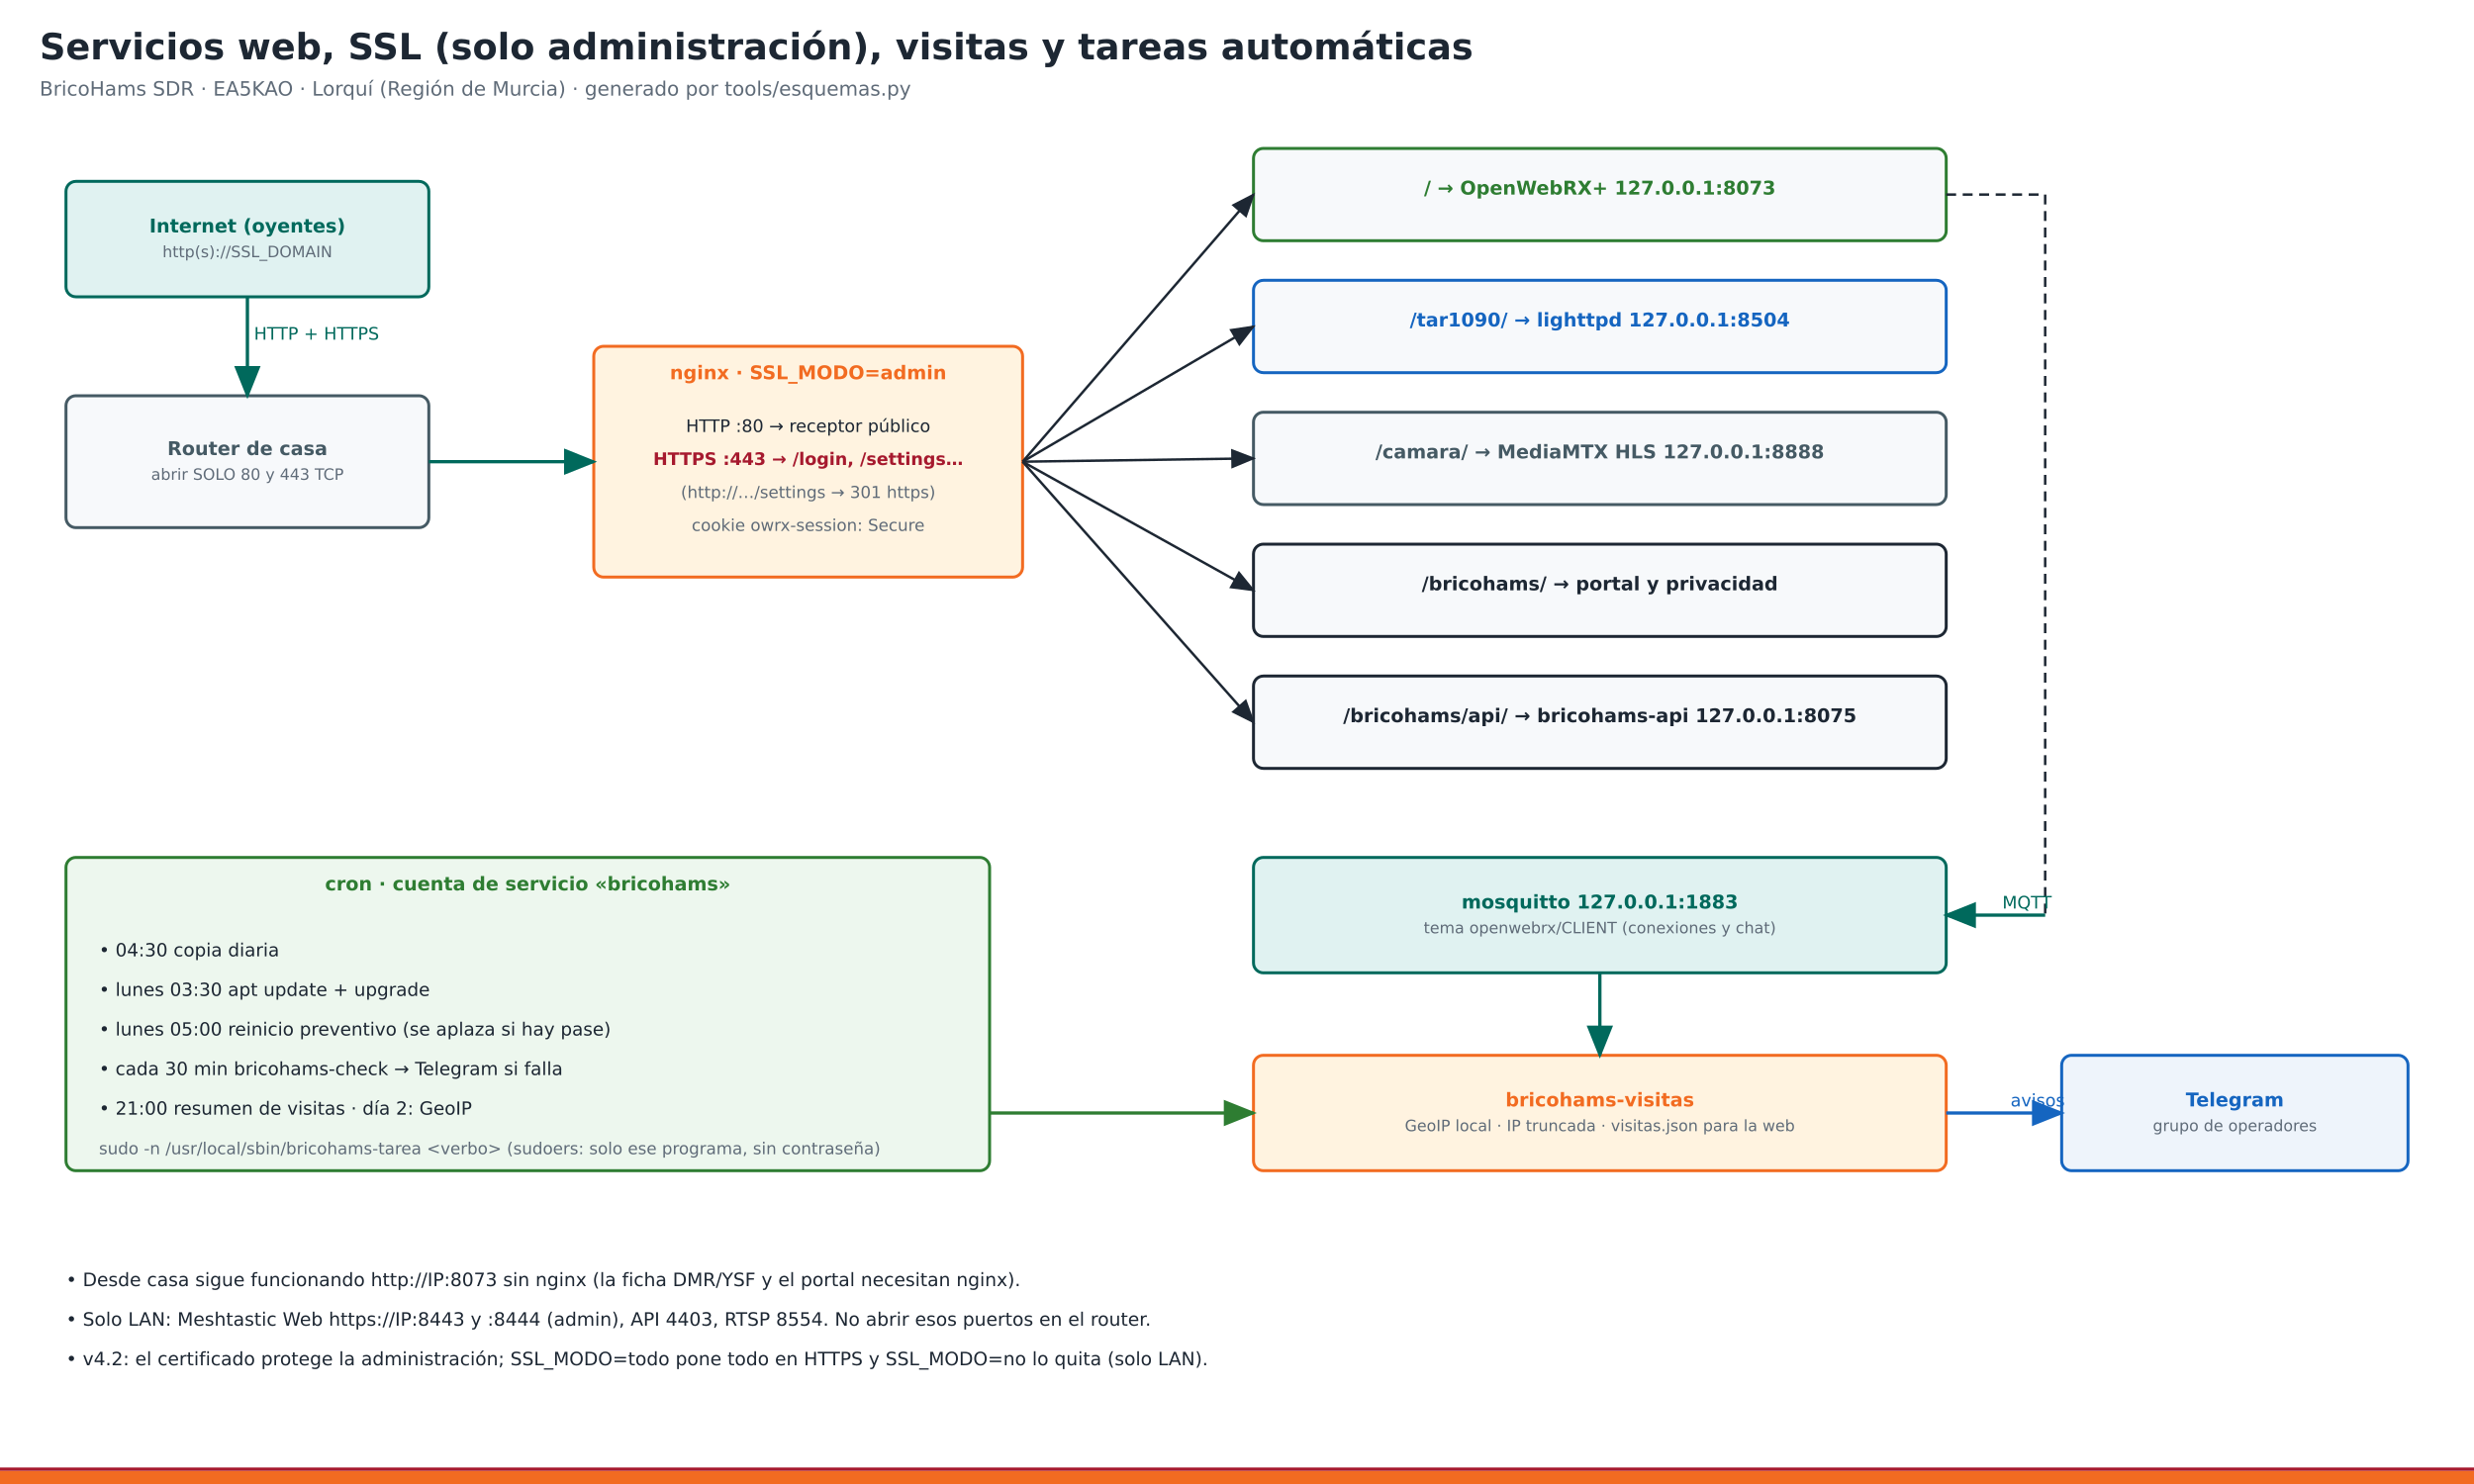
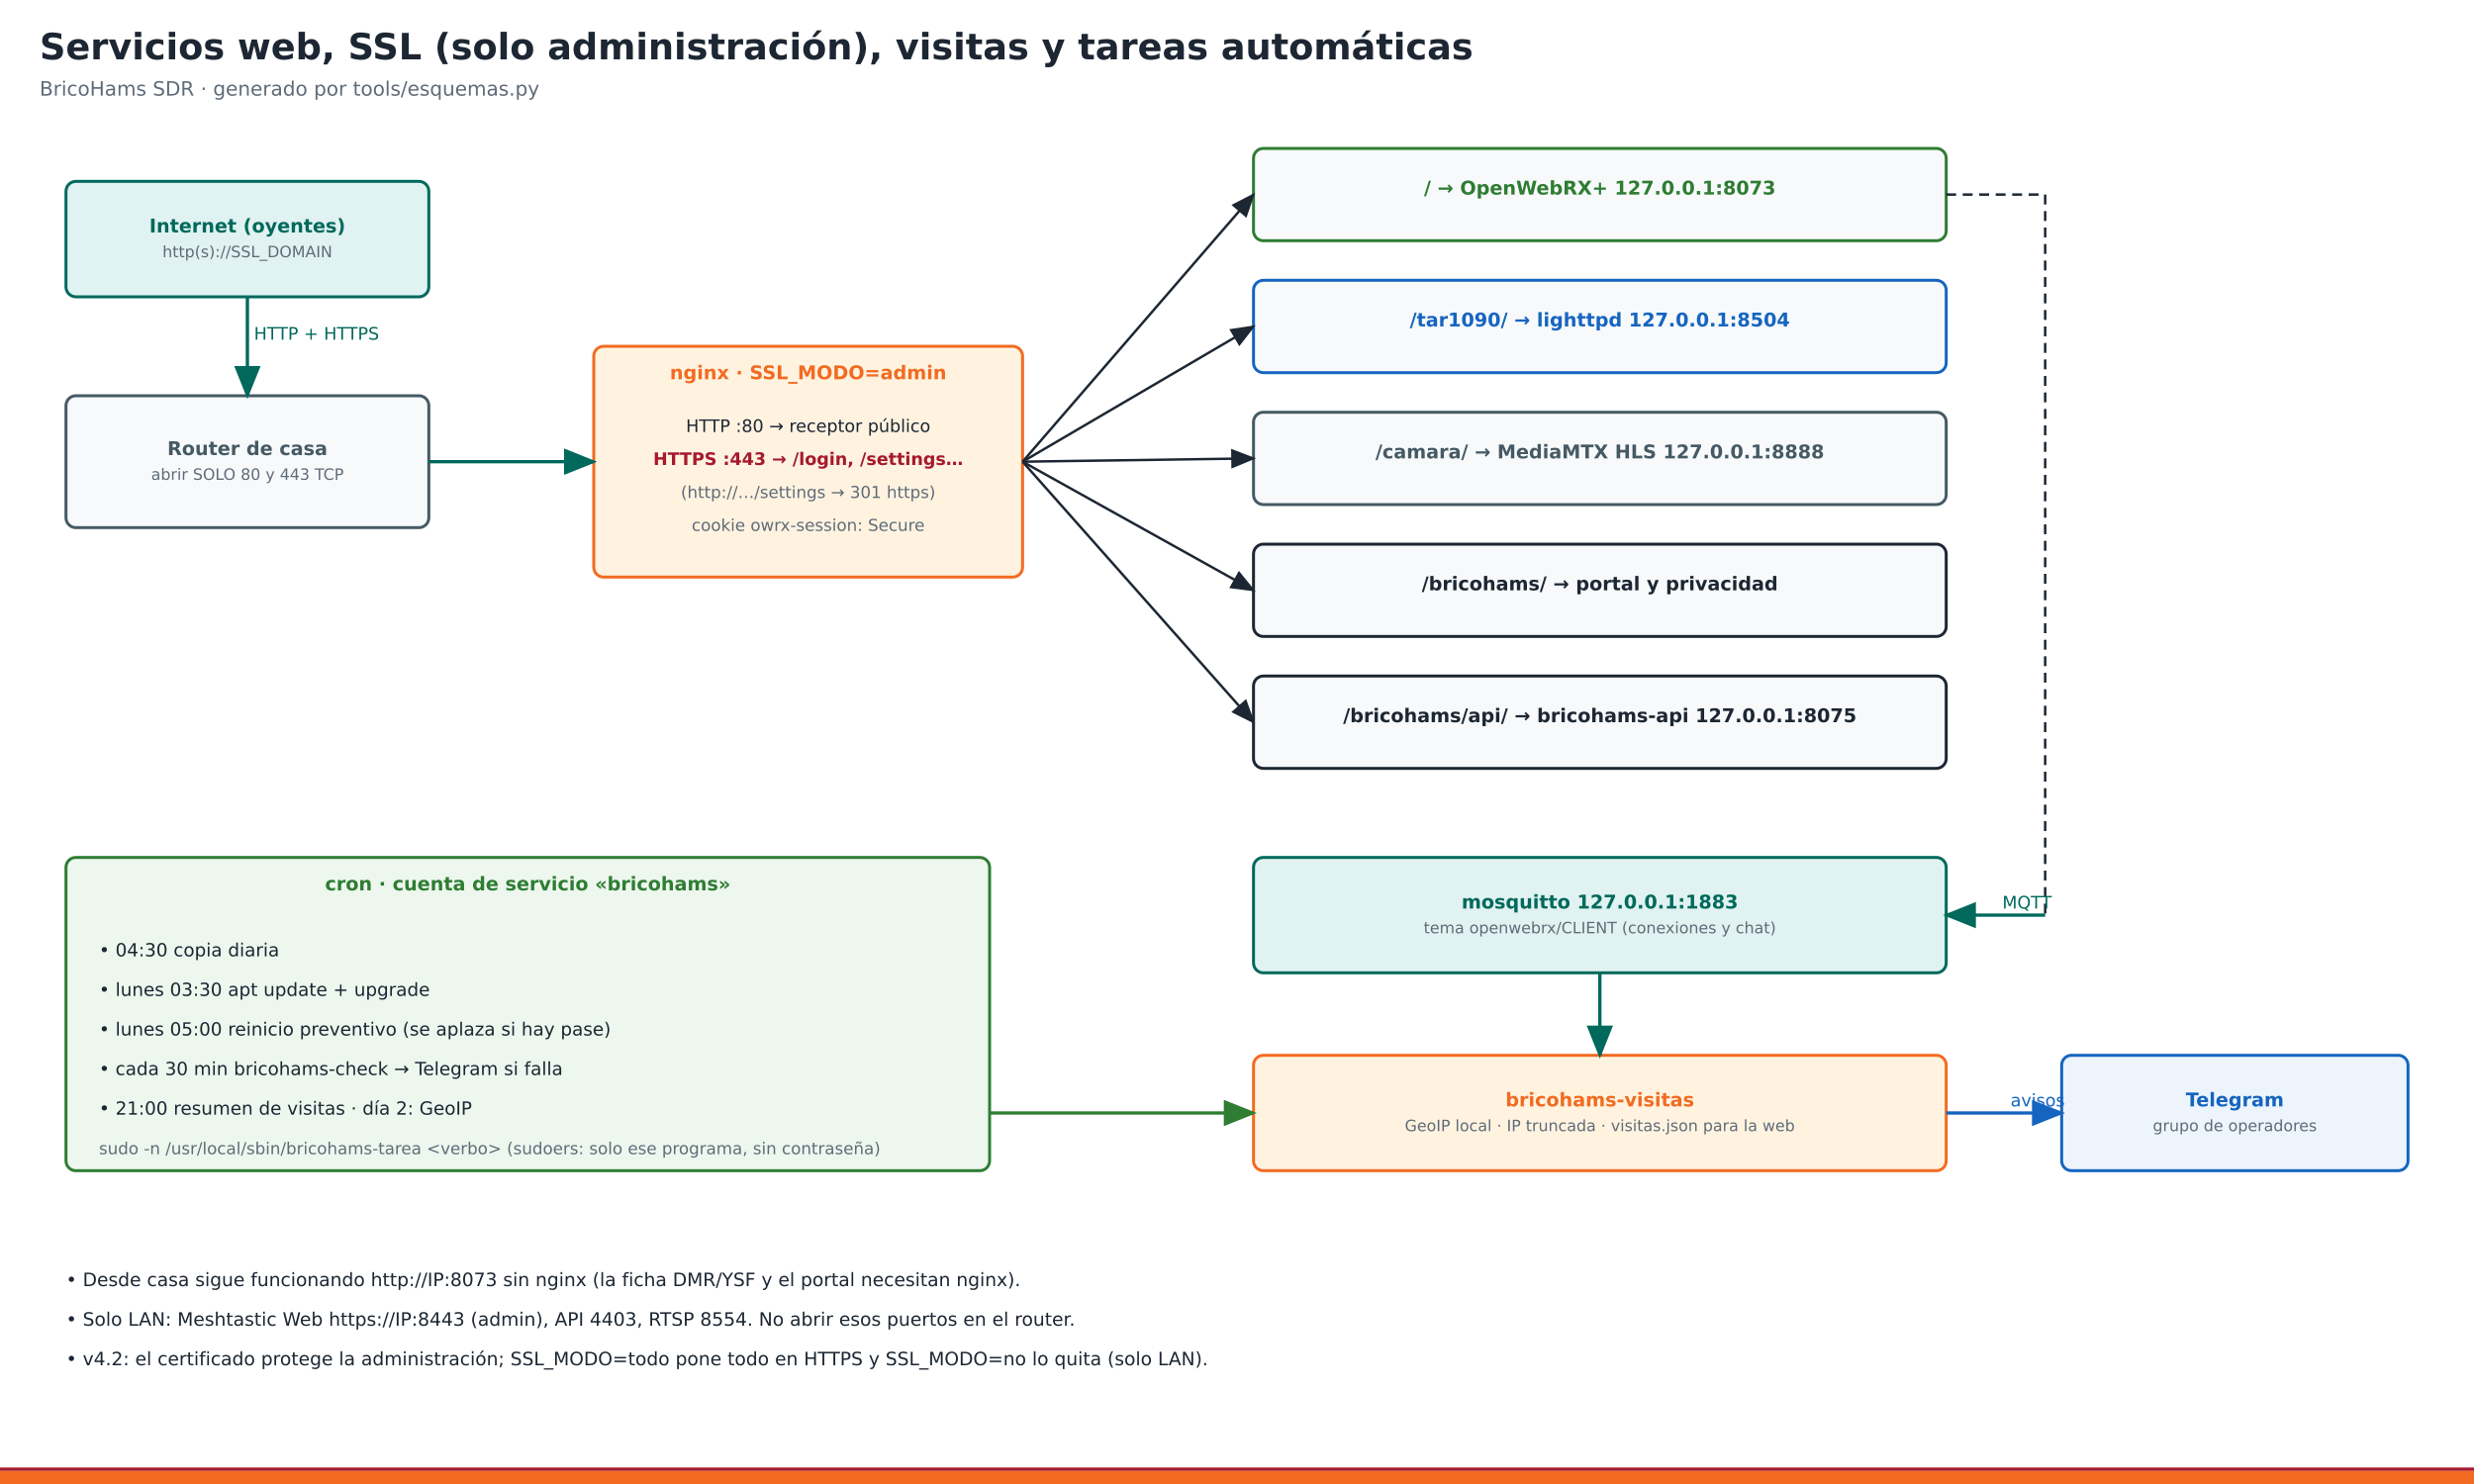
<svg xmlns="http://www.w3.org/2000/svg" width="1500" height="900" viewBox="0 0 1500 900" font-family="DejaVu Sans, Arial, sans-serif">
  <rect width="1500" height="900" fill="#ffffff" />
  <text x="24" y="36" font-size="22" font-weight="bold" fill="#1d2733">Servicios web, SSL (solo administración), visitas y tareas automáticas</text>
-   <text x="24" y="58" font-size="12" fill="#5f6b78">BricoHams SDR · EA5KAO · Lorquí (Región de Murcia) · generado por tools/esquemas.py</text>
+   <text x="24" y="58" font-size="12" fill="#5f6b78">BricoHams SDR · generado por tools/esquemas.py</text>
  <rect x="0" y="892" width="1500" height="8" fill="#F26B21" />
  <rect x="0" y="890" width="1500" height="2" fill="#A6192E" />
  <defs>
    <marker id="a00695c" markerWidth="10" markerHeight="8" refX="9" refY="4" orient="auto">
      <path d="M0,0 L10,4 L0,8 z" fill="#00695c" />
    </marker>
    <marker id="a1565c0" markerWidth="10" markerHeight="8" refX="9" refY="4" orient="auto">
      <path d="M0,0 L10,4 L0,8 z" fill="#1565c0" />
    </marker>
    <marker id="a1d2733" markerWidth="10" markerHeight="8" refX="9" refY="4" orient="auto">
      <path d="M0,0 L10,4 L0,8 z" fill="#1d2733" />
    </marker>
    <marker id="a2e7d32" markerWidth="10" markerHeight="8" refX="9" refY="4" orient="auto">
      <path d="M0,0 L10,4 L0,8 z" fill="#2e7d32" />
    </marker>
    <marker id="aF26B21" markerWidth="10" markerHeight="8" refX="9" refY="4" orient="auto">
      <path d="M0,0 L10,4 L0,8 z" fill="#F26B21" />
    </marker>
  </defs>
  <rect x="40" y="110" width="220" height="70" rx="6" fill="#e0f2f1" stroke="#00695c" stroke-width="1.8" />
  <text x="150.0" y="141.0" font-size="11.5" fill="#00695c" font-weight="bold" text-anchor="middle">Internet (oyentes)</text>
  <text x="150.0" y="156.0" font-size="9.5" fill="#5f6b78" text-anchor="middle">http(s)://SSL_DOMAIN</text>
  <rect x="40" y="240" width="220" height="80" rx="6" fill="#f7f9fb" stroke="#455a64" stroke-width="1.8" />
  <text x="150.0" y="276.0" font-size="11.5" fill="#455a64" font-weight="bold" text-anchor="middle">Router de casa</text>
  <text x="150.0" y="291.0" font-size="9.5" fill="#5f6b78" text-anchor="middle">abrir SOLO 80 y 443 TCP</text>
  <line x1="150" y1="180" x2="150" y2="240" stroke="#00695c" stroke-width="2" marker-end="url(#a00695c)" />
  <text x="154.0" y="206.0" font-size="10.5" fill="#00695c">HTTP + HTTPS</text>
  <rect x="360" y="210" width="260" height="140" rx="6" fill="#fff3e0" stroke="#F26B21" stroke-width="1.8" />
  <text x="490.0" y="230" font-size="11.5" fill="#F26B21" font-weight="bold" text-anchor="middle">nginx · SSL_MODO=admin</text>
  <text x="490" y="262" font-size="10.5" fill="#1d2733" text-anchor="middle">HTTP :80 → receptor público</text>
  <text x="490" y="282" font-size="10.5" fill="#A6192E" font-weight="bold" text-anchor="middle">HTTPS :443 → /login, /settings…</text>
  <text x="490" y="302" font-size="10" fill="#5f6b78" text-anchor="middle">(http://…/settings → 301 https)</text>
  <text x="490" y="322" font-size="10" fill="#5f6b78" text-anchor="middle">cookie owrx-session: Secure</text>
  <line x1="260" y1="280" x2="360" y2="280" stroke="#00695c" stroke-width="2" marker-end="url(#a00695c)" />
  <rect x="760" y="90" width="420" height="56" rx="6" fill="#f7f9fb" stroke="#2e7d32" stroke-width="1.8" />
  <text x="970.0" y="118.0" font-size="11.5" fill="#2e7d32" font-weight="bold" text-anchor="middle">/ → OpenWebRX+ 127.0.0.1:8073</text>
  <line x1="620" y1="280" x2="760" y2="118" stroke="#1d2733" stroke-width="1.5" marker-end="url(#a1d2733)" />
  <rect x="760" y="170" width="420" height="56" rx="6" fill="#f7f9fb" stroke="#1565c0" stroke-width="1.8" />
  <text x="970.0" y="198.0" font-size="11.5" fill="#1565c0" font-weight="bold" text-anchor="middle">/tar1090/ → lighttpd 127.0.0.1:8504</text>
  <line x1="620" y1="280" x2="760" y2="198" stroke="#1d2733" stroke-width="1.5" marker-end="url(#a1d2733)" />
  <rect x="760" y="250" width="420" height="56" rx="6" fill="#f7f9fb" stroke="#455a64" stroke-width="1.8" />
  <text x="970.0" y="278.0" font-size="11.5" fill="#455a64" font-weight="bold" text-anchor="middle">/camara/ → MediaMTX HLS 127.0.0.1:8888</text>
  <line x1="620" y1="280" x2="760" y2="278" stroke="#1d2733" stroke-width="1.5" marker-end="url(#a1d2733)" />
  <rect x="760" y="330" width="420" height="56" rx="6" fill="#f7f9fb" stroke="#1d2733" stroke-width="1.8" />
  <text x="970.0" y="358.0" font-size="11.5" fill="#1d2733" font-weight="bold" text-anchor="middle">/bricohams/ → portal y privacidad</text>
  <line x1="620" y1="280" x2="760" y2="358" stroke="#1d2733" stroke-width="1.5" marker-end="url(#a1d2733)" />
  <rect x="760" y="410" width="420" height="56" rx="6" fill="#f7f9fb" stroke="#1d2733" stroke-width="1.8" />
  <text x="970.0" y="438.0" font-size="11.5" fill="#1d2733" font-weight="bold" text-anchor="middle">/bricohams/api/ → bricohams-api 127.0.0.1:8075</text>
  <line x1="620" y1="280" x2="760" y2="438" stroke="#1d2733" stroke-width="1.5" marker-end="url(#a1d2733)" />
  <rect x="760" y="520" width="420" height="70" rx="6" fill="#e0f2f1" stroke="#00695c" stroke-width="1.8" />
  <text x="970.0" y="551.0" font-size="11.5" fill="#00695c" font-weight="bold" text-anchor="middle">mosquitto 127.0.0.1:1883</text>
  <text x="970.0" y="566.0" font-size="9.5" fill="#5f6b78" text-anchor="middle">tema openwebrx/CLIENT (conexiones y chat)</text>
  <line x1="1180" y1="118" x2="1240" y2="118" stroke="#1d2733" stroke-width="1.5" stroke-dasharray="6 4" />
  <line x1="1240" y1="118" x2="1240" y2="555" stroke="#1d2733" stroke-width="1.5" stroke-dasharray="6 4" />
  <line x1="1240" y1="555" x2="1180" y2="555" stroke="#00695c" stroke-width="2" marker-end="url(#a00695c)" />
  <text x="1214.0" y="551.0" font-size="10.5" fill="#00695c">MQTT</text>
  <rect x="760" y="640" width="420" height="70" rx="6" fill="#fff3e0" stroke="#F26B21" stroke-width="1.8" />
  <text x="970.0" y="671.0" font-size="11.5" fill="#F26B21" font-weight="bold" text-anchor="middle">bricohams-visitas</text>
  <text x="970.0" y="686.0" font-size="9.5" fill="#5f6b78" text-anchor="middle">GeoIP local · IP truncada · visitas.json para la web</text>
  <line x1="970" y1="590" x2="970" y2="640" stroke="#00695c" stroke-width="2" marker-end="url(#a00695c)" />
  <rect x="1250" y="640" width="210" height="70" rx="6" fill="#eef4fb" stroke="#1565c0" stroke-width="1.8" />
  <text x="1355.0" y="671.0" font-size="11.5" fill="#1565c0" font-weight="bold" text-anchor="middle">Telegram</text>
  <text x="1355.0" y="686.0" font-size="9.5" fill="#5f6b78" text-anchor="middle">grupo de operadores</text>
  <line x1="1180" y1="675" x2="1250" y2="675" stroke="#1565c0" stroke-width="2" marker-end="url(#a1565c0)" />
  <text x="1219.0" y="671.0" font-size="10.5" fill="#1565c0">avisos</text>
  <rect x="40" y="520" width="560" height="190" rx="6" fill="#edf7ee" stroke="#2e7d32" stroke-width="1.8" />
  <text x="320.0" y="540" font-size="11.5" fill="#2e7d32" font-weight="bold" text-anchor="middle">cron · cuenta de servicio «bricohams»</text>
  <text x="60" y="580" font-size="11" fill="#1d2733" text-anchor="start">• 04:30 copia diaria</text>
  <text x="60" y="604" font-size="11" fill="#1d2733" text-anchor="start">• lunes 03:30 apt update + upgrade</text>
  <text x="60" y="628" font-size="11" fill="#1d2733" text-anchor="start">• lunes 05:00 reinicio preventivo (se aplaza si hay pase)</text>
  <text x="60" y="652" font-size="11" fill="#1d2733" text-anchor="start">• cada 30 min bricohams-check → Telegram si falla</text>
  <text x="60" y="676" font-size="11" fill="#1d2733" text-anchor="start">• 21:00 resumen de visitas · día 2: GeoIP</text>
  <text x="60" y="700" font-size="10" fill="#5f6b78" text-anchor="start">sudo -n /usr/local/sbin/bricohams-tarea &lt;verbo&gt; (sudoers: solo ese programa, sin contraseña)</text>
  <line x1="600" y1="675" x2="760" y2="675" stroke="#2e7d32" stroke-width="2" marker-end="url(#a2e7d32)" />
  <text x="40" y="780" font-size="11.2" fill="#1d2733" text-anchor="start">• Desde casa sigue funcionando http://IP:8073 sin nginx (la ficha DMR/YSF y el portal necesitan nginx).</text>
  <text x="40" y="828" font-size="11.2" fill="#1d2733" text-anchor="start">• v4.2: el certificado protege la administración; SSL_MODO=todo pone todo en HTTPS y SSL_MODO=no lo quita (solo LAN).</text>
-   <text x="40" y="804" font-size="11.2" fill="#1d2733" text-anchor="start">• Solo LAN: Meshtastic Web https://IP:8443 y :8444 (admin), API 4403, RTSP 8554. No abrir esos puertos en el router.</text>
+   <text x="40" y="804" font-size="11.2" fill="#1d2733" text-anchor="start">• Solo LAN: Meshtastic Web https://IP:8443 (admin), API 4403, RTSP 8554. No abrir esos puertos en el router.</text>
</svg>
